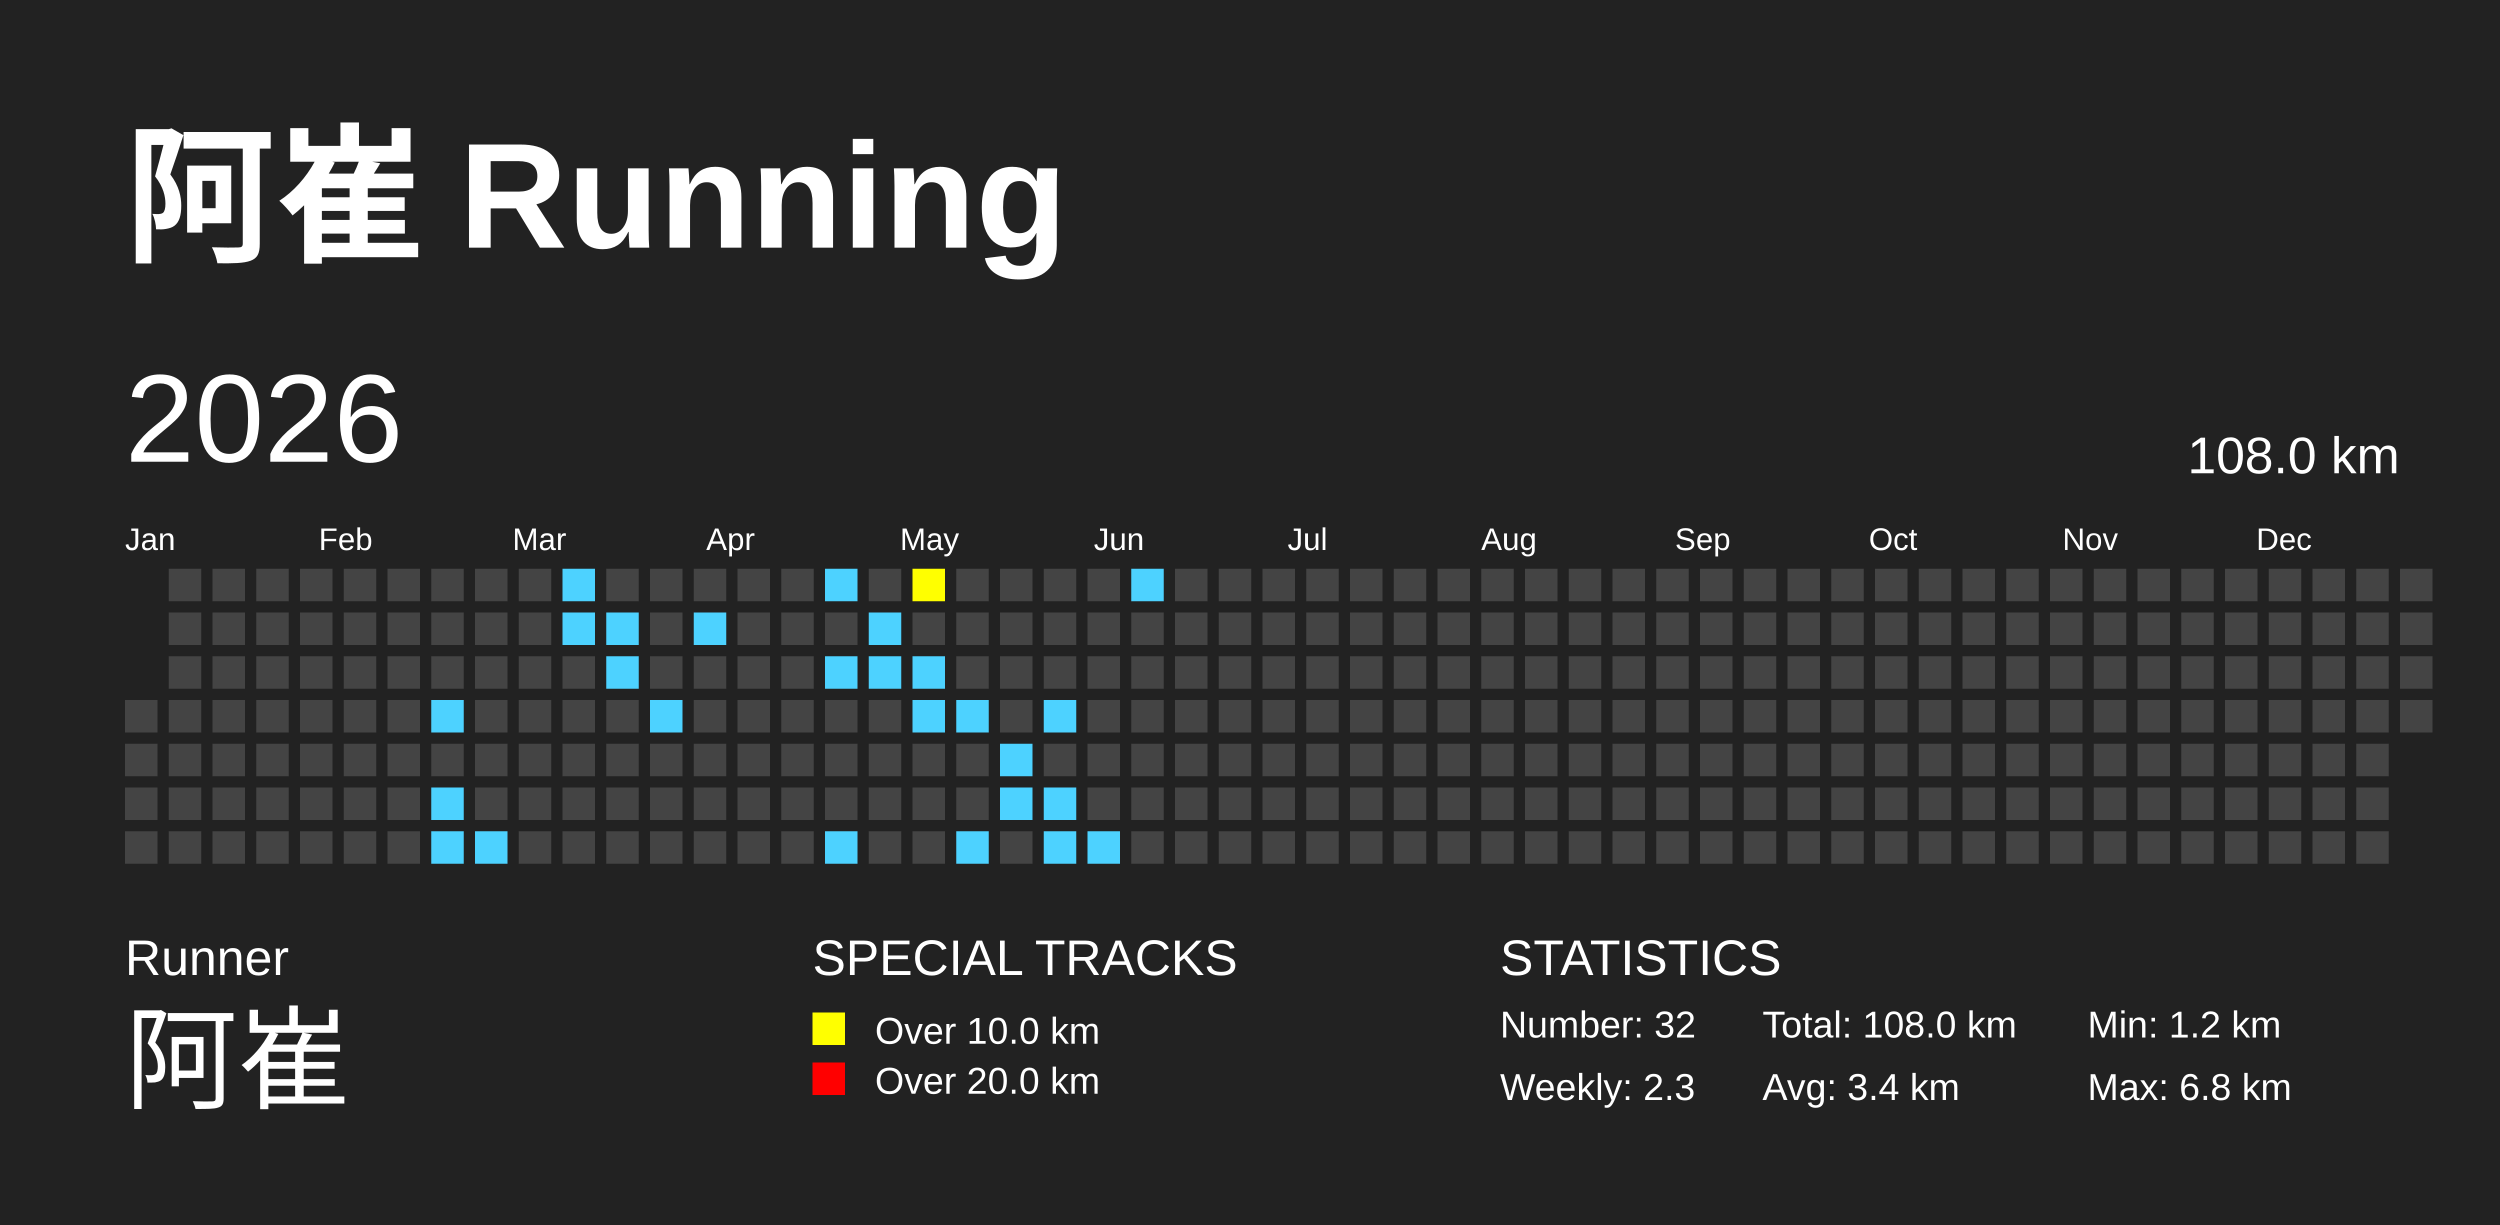
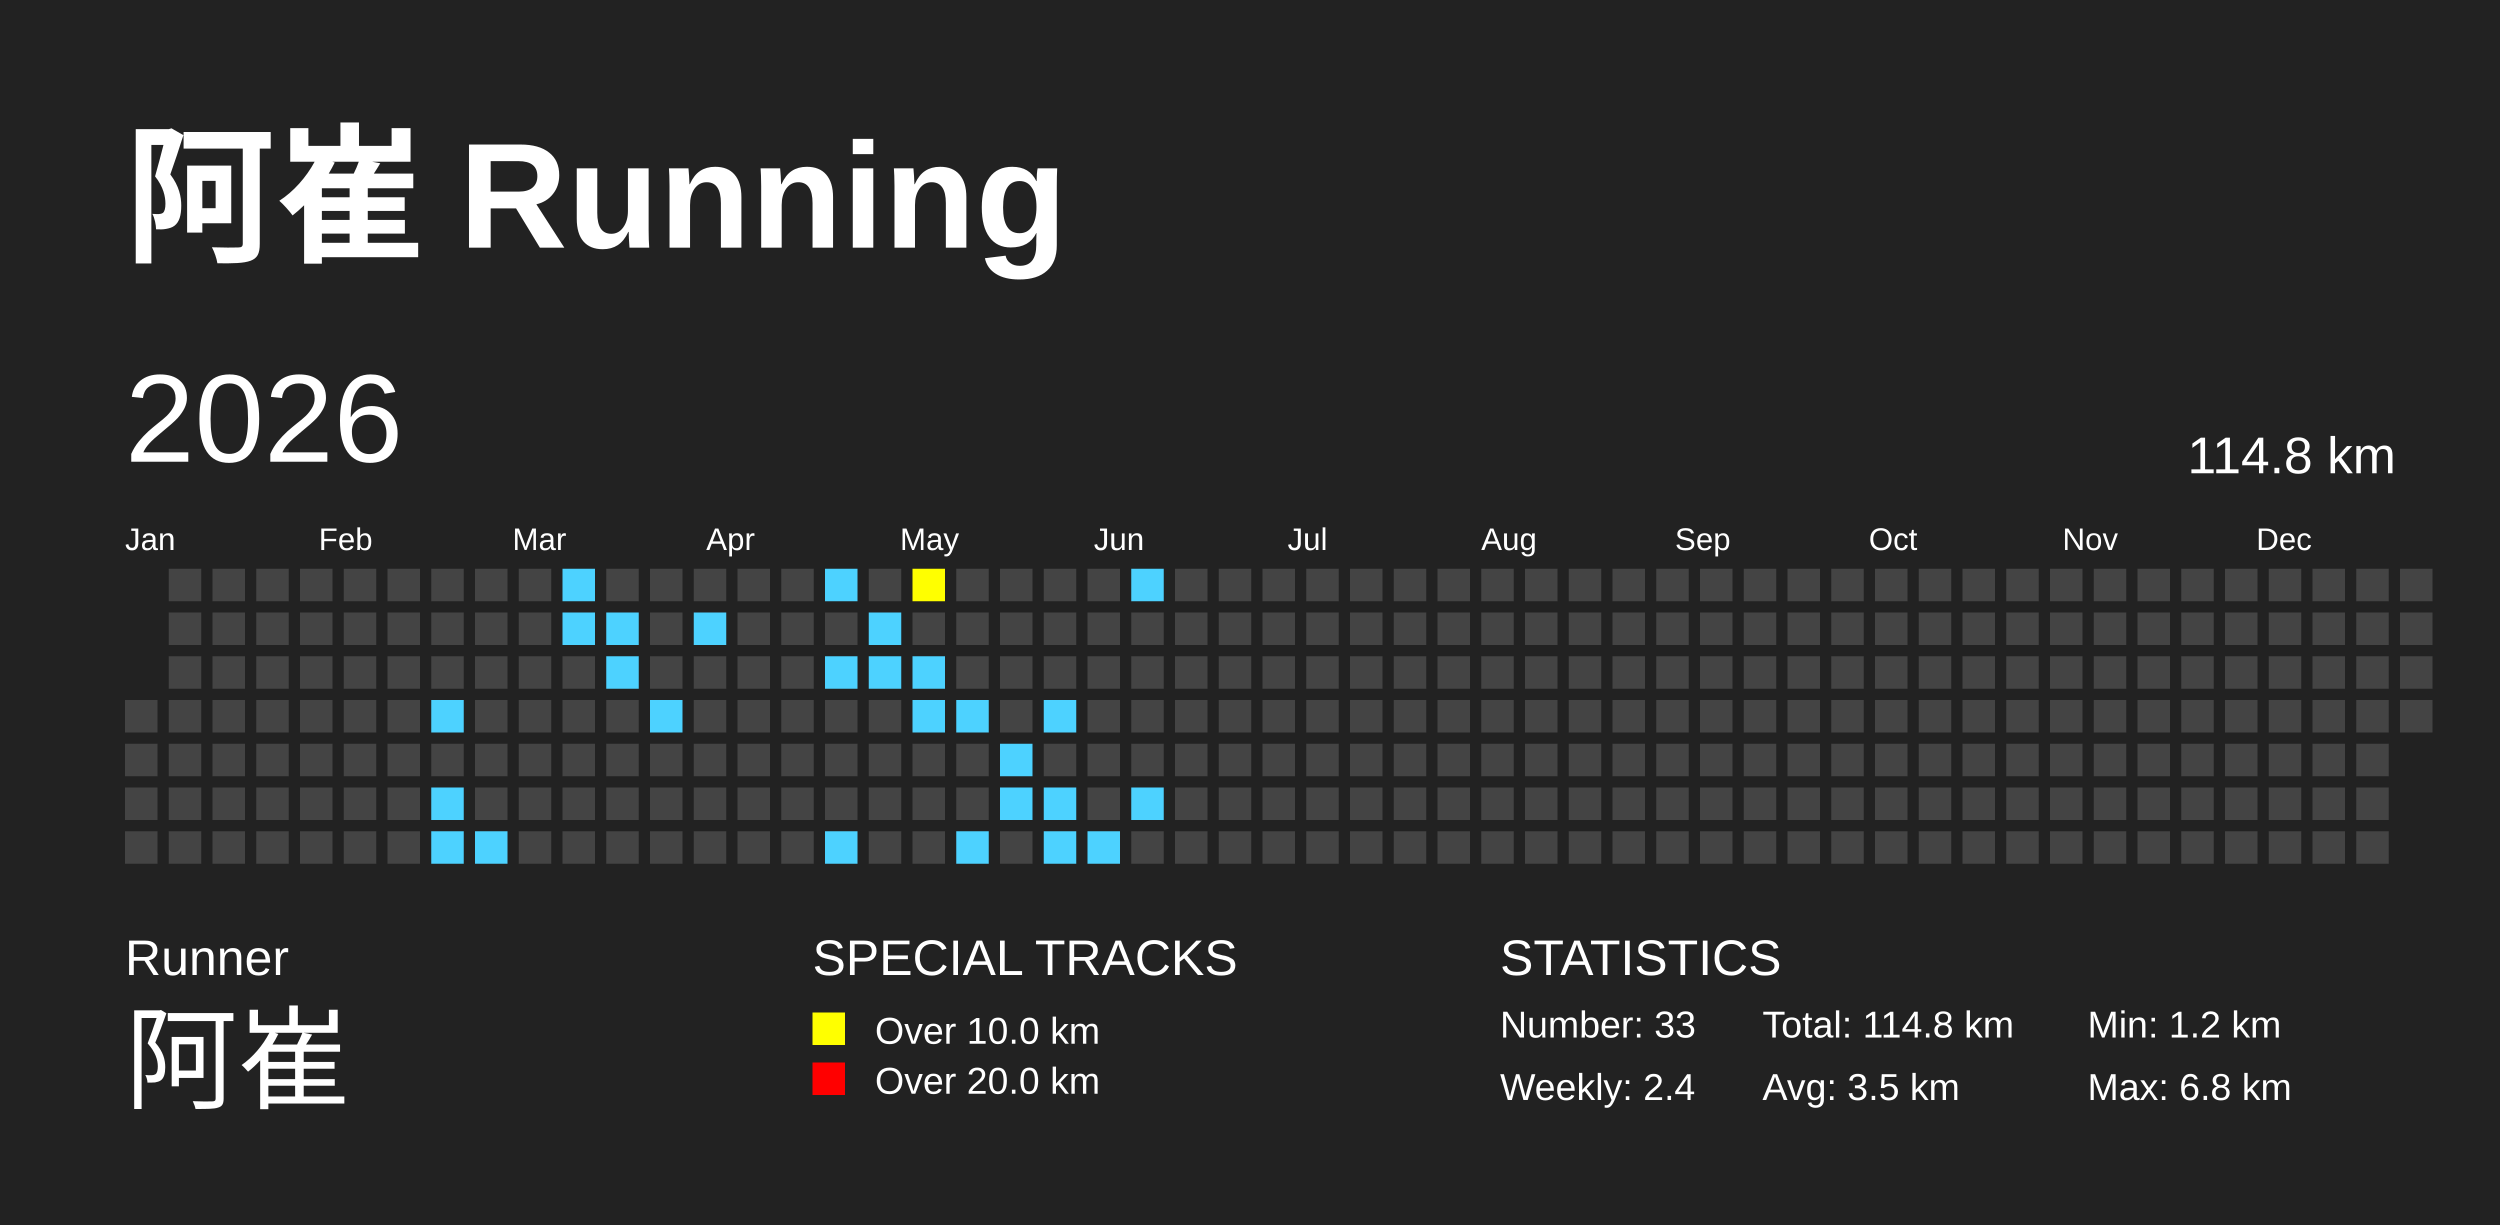
<svg xmlns="http://www.w3.org/2000/svg" baseProfile="full" height="98mm" version="1.1" viewBox="0,0,200,98" width="200mm">
  <defs>
    <pattern height="2" id="indoor-stripe" patternUnits="userSpaceOnUse" width="2">
      <line stroke="white" stroke-opacity="0.45" stroke-width="0.5" x1="0" x2="2" y1="2" y2="0" />
    </pattern>
  </defs>
  <rect fill="#222222" height="98" width="200" x="0" y="0" />
  <text fill="#FFFFFF" style="font-size:12px; font-family:Arial; font-weight:bold;" x="10" y="20">阿崔 Running</text>
  <text fill="#FFFFFF" style="font-size:4px; font-family:Arial" x="10" y="78">Runner</text>
  <text fill="#FFFFFF" style="font-size:9px; font-family:Arial" x="10" y="88">阿崔</text>
  <text fill="#FFFFFF" style="font-size:4px; font-family:Arial" x="65" y="78">SPECIAL TRACKS</text>
  <rect fill="yellow" height="2.6" width="2.6" x="65" y="81" />
  <text fill="#FFFFFF" style="font-size:3px; font-family:Arial" x="70" y="83.5">Over 10.0 km</text>
  <rect fill="red" height="2.6" width="2.6" x="65" y="85" />
  <text fill="#FFFFFF" style="font-size:3px; font-family:Arial" x="70" y="87.5">Over 20.0 km</text>
  <text fill="#FFFFFF" style="font-size:4px; font-family:Arial" x="120" y="78">STATISTICS</text>
-   <text fill="#FFFFFF" style="font-size:3px; font-family:Arial" x="120" y="83">Number: 32</text>
-   <text fill="#FFFFFF" style="font-size:3px; font-family:Arial" x="120" y="88">Weekly: 2.3</text>
-   <text fill="#FFFFFF" style="font-size:3px; font-family:Arial" x="141" y="83">Total: 108.0 km</text>
-   <text fill="#FFFFFF" style="font-size:3px; font-family:Arial" x="141" y="88">Avg: 3.4 km</text>
+   <text fill="#FFFFFF" style="font-size:3px; font-family:Arial" x="120" y="83">Number: 33</text>
+   <text fill="#FFFFFF" style="font-size:3px; font-family:Arial" x="120" y="88">Weekly: 2.4</text>
+   <text fill="#FFFFFF" style="font-size:3px; font-family:Arial" x="141" y="83">Total: 114.8 km</text>
+   <text fill="#FFFFFF" style="font-size:3px; font-family:Arial" x="141" y="88">Avg: 3.5 km</text>
  <text fill="#FFFFFF" style="font-size:3px; font-family:Arial" x="167" y="83">Min: 1.2 km</text>
  <text fill="#FFFFFF" style="font-size:3px; font-family:Arial" x="167" y="88">Max: 6.8 km</text>
  <text dominant-baseline="hanging" fill="#FFFFFF" style="font-size:10.0px; font-family:Arial;" x="10" y="30">2026</text>
-   <text dominant-baseline="hanging" fill="#FFFFFF" style="font-size:4.125px; font-family:Arial;" x="175" y="35">108.0 km</text>
+   <text dominant-baseline="hanging" fill="#FFFFFF" style="font-size:4.125px; font-family:Arial;" x="175" y="35">114.8 km</text>
  <text fill="#FFFFFF" style="font-size:2.5px; font-family:Arial" x="10.0" y="44">Jan</text>
  <text fill="#FFFFFF" style="font-size:2.5px; font-family:Arial" x="25.5" y="44">Feb</text>
  <text fill="#FFFFFF" style="font-size:2.5px; font-family:Arial" x="41.0" y="44">Mar</text>
  <text fill="#FFFFFF" style="font-size:2.5px; font-family:Arial" x="56.5" y="44">Apr</text>
  <text fill="#FFFFFF" style="font-size:2.5px; font-family:Arial" x="72.0" y="44">May</text>
  <text fill="#FFFFFF" style="font-size:2.5px; font-family:Arial" x="87.5" y="44">Jun</text>
  <text fill="#FFFFFF" style="font-size:2.5px; font-family:Arial" x="103.0" y="44">Jul</text>
  <text fill="#FFFFFF" style="font-size:2.5px; font-family:Arial" x="118.5" y="44">Aug</text>
  <text fill="#FFFFFF" style="font-size:2.5px; font-family:Arial" x="134.0" y="44">Sep</text>
  <text fill="#FFFFFF" style="font-size:2.5px; font-family:Arial" x="149.5" y="44">Oct</text>
  <text fill="#FFFFFF" style="font-size:2.5px; font-family:Arial" x="165.0" y="44">Nov</text>
  <text fill="#FFFFFF" style="font-size:2.5px; font-family:Arial" x="180.5" y="44">Dec</text>
  <rect fill="#444444" height="2.6" width="2.6" x="10.0" y="56.0" />
  <rect fill="#444444" height="2.6" width="2.6" x="10.0" y="59.5" />
  <rect fill="#444444" height="2.6" width="2.6" x="10.0" y="63.0" />
  <rect fill="#444444" height="2.6" width="2.6" x="10.0" y="66.5" />
  <rect fill="#444444" height="2.6" width="2.6" x="13.5" y="45.5" />
  <rect fill="#444444" height="2.6" width="2.6" x="13.5" y="49.0" />
  <rect fill="#444444" height="2.6" width="2.6" x="13.5" y="52.5" />
  <rect fill="#444444" height="2.6" width="2.6" x="13.5" y="56.0" />
  <rect fill="#444444" height="2.6" width="2.6" x="13.5" y="59.5" />
  <rect fill="#444444" height="2.6" width="2.6" x="13.5" y="63.0" />
  <rect fill="#444444" height="2.6" width="2.6" x="13.5" y="66.5" />
  <rect fill="#444444" height="2.6" width="2.6" x="17.0" y="45.5" />
  <rect fill="#444444" height="2.6" width="2.6" x="17.0" y="49.0" />
  <rect fill="#444444" height="2.6" width="2.6" x="17.0" y="52.5" />
  <rect fill="#444444" height="2.6" width="2.6" x="17.0" y="56.0" />
  <rect fill="#444444" height="2.6" width="2.6" x="17.0" y="59.5" />
  <rect fill="#444444" height="2.6" width="2.6" x="17.0" y="63.0" />
  <rect fill="#444444" height="2.6" width="2.6" x="17.0" y="66.5" />
  <rect fill="#444444" height="2.6" width="2.6" x="20.5" y="45.5" />
  <rect fill="#444444" height="2.6" width="2.6" x="20.5" y="49.0" />
  <rect fill="#444444" height="2.6" width="2.6" x="20.5" y="52.5" />
  <rect fill="#444444" height="2.6" width="2.6" x="20.5" y="56.0" />
  <rect fill="#444444" height="2.6" width="2.6" x="20.5" y="59.5" />
  <rect fill="#444444" height="2.6" width="2.6" x="20.5" y="63.0" />
  <rect fill="#444444" height="2.6" width="2.6" x="20.5" y="66.5" />
  <rect fill="#444444" height="2.6" width="2.6" x="24.0" y="45.5" />
  <rect fill="#444444" height="2.6" width="2.6" x="24.0" y="49.0" />
  <rect fill="#444444" height="2.6" width="2.6" x="24.0" y="52.5" />
  <rect fill="#444444" height="2.6" width="2.6" x="24.0" y="56.0" />
  <rect fill="#444444" height="2.6" width="2.6" x="24.0" y="59.5" />
  <rect fill="#444444" height="2.6" width="2.6" x="24.0" y="63.0" />
  <rect fill="#444444" height="2.6" width="2.6" x="24.0" y="66.5" />
  <rect fill="#444444" height="2.6" width="2.6" x="27.5" y="45.5" />
  <rect fill="#444444" height="2.6" width="2.6" x="27.5" y="49.0" />
  <rect fill="#444444" height="2.6" width="2.6" x="27.5" y="52.5" />
  <rect fill="#444444" height="2.6" width="2.6" x="27.5" y="56.0" />
  <rect fill="#444444" height="2.6" width="2.6" x="27.5" y="59.5" />
  <rect fill="#444444" height="2.6" width="2.6" x="27.5" y="63.0" />
  <rect fill="#444444" height="2.6" width="2.6" x="27.5" y="66.5" />
  <rect fill="#444444" height="2.6" width="2.6" x="31.0" y="45.5" />
  <rect fill="#444444" height="2.6" width="2.6" x="31.0" y="49.0" />
  <rect fill="#444444" height="2.6" width="2.6" x="31.0" y="52.5" />
  <rect fill="#444444" height="2.6" width="2.6" x="31.0" y="56.0" />
  <rect fill="#444444" height="2.6" width="2.6" x="31.0" y="59.5" />
  <rect fill="#444444" height="2.6" width="2.6" x="31.0" y="63.0" />
  <rect fill="#444444" height="2.6" width="2.6" x="31.0" y="66.5" />
  <rect fill="#444444" height="2.6" width="2.6" x="34.5" y="45.5" />
  <rect fill="#444444" height="2.6" width="2.6" x="34.5" y="49.0" />
  <rect fill="#444444" height="2.6" width="2.6" x="34.5" y="52.5" />
  <rect fill="#4DD2FF" height="2.6" width="2.6" x="34.5" y="56.0" />
  <rect fill="#444444" height="2.6" width="2.6" x="34.5" y="59.5" />
  <rect fill="#4DD2FF" height="2.6" width="2.6" x="34.5" y="63.0" />
  <rect fill="#4DD2FF" height="2.6" width="2.6" x="34.5" y="66.5" />
  <rect fill="#444444" height="2.6" width="2.6" x="38.0" y="45.5" />
  <rect fill="#444444" height="2.6" width="2.6" x="38.0" y="49.0" />
  <rect fill="#444444" height="2.6" width="2.6" x="38.0" y="52.5" />
  <rect fill="#444444" height="2.6" width="2.6" x="38.0" y="56.0" />
  <rect fill="#444444" height="2.6" width="2.6" x="38.0" y="59.5" />
  <rect fill="#444444" height="2.6" width="2.6" x="38.0" y="63.0" />
  <rect fill="#4DD2FF" height="2.6" width="2.6" x="38.0" y="66.5" />
  <rect fill="#444444" height="2.6" width="2.6" x="41.5" y="45.5" />
  <rect fill="#444444" height="2.6" width="2.6" x="41.5" y="49.0" />
  <rect fill="#444444" height="2.6" width="2.6" x="41.5" y="52.5" />
  <rect fill="#444444" height="2.6" width="2.6" x="41.5" y="56.0" />
  <rect fill="#444444" height="2.6" width="2.6" x="41.5" y="59.5" />
  <rect fill="#444444" height="2.6" width="2.6" x="41.5" y="63.0" />
  <rect fill="#444444" height="2.6" width="2.6" x="41.5" y="66.5" />
  <rect fill="#4DD2FF" height="2.6" width="2.6" x="45.0" y="45.5" />
  <rect fill="#4DD2FF" height="2.6" width="2.6" x="45.0" y="49.0" />
  <rect fill="#444444" height="2.6" width="2.6" x="45.0" y="52.5" />
  <rect fill="#444444" height="2.6" width="2.6" x="45.0" y="56.0" />
  <rect fill="#444444" height="2.6" width="2.6" x="45.0" y="59.5" />
  <rect fill="#444444" height="2.6" width="2.6" x="45.0" y="63.0" />
  <rect fill="#444444" height="2.6" width="2.6" x="45.0" y="66.5" />
  <rect fill="#444444" height="2.6" width="2.6" x="48.5" y="45.5" />
  <rect fill="#4DD2FF" height="2.6" width="2.6" x="48.5" y="49.0" />
  <rect fill="#4DD2FF" height="2.6" width="2.6" x="48.5" y="52.5" />
  <rect fill="#444444" height="2.6" width="2.6" x="48.5" y="56.0" />
  <rect fill="#444444" height="2.6" width="2.6" x="48.5" y="59.5" />
  <rect fill="#444444" height="2.6" width="2.6" x="48.5" y="63.0" />
  <rect fill="#444444" height="2.6" width="2.6" x="48.5" y="66.5" />
  <rect fill="#444444" height="2.6" width="2.6" x="52.0" y="45.5" />
  <rect fill="#444444" height="2.6" width="2.6" x="52.0" y="49.0" />
  <rect fill="#444444" height="2.6" width="2.6" x="52.0" y="52.5" />
  <rect fill="#4DD2FF" height="2.6" width="2.6" x="52.0" y="56.0" />
  <rect fill="#444444" height="2.6" width="2.6" x="52.0" y="59.5" />
  <rect fill="#444444" height="2.6" width="2.6" x="52.0" y="63.0" />
  <rect fill="#444444" height="2.6" width="2.6" x="52.0" y="66.5" />
  <rect fill="#444444" height="2.6" width="2.6" x="55.5" y="45.5" />
  <rect fill="#4DD2FF" height="2.6" width="2.6" x="55.5" y="49.0" />
  <rect fill="#444444" height="2.6" width="2.6" x="55.5" y="52.5" />
  <rect fill="#444444" height="2.6" width="2.6" x="55.5" y="56.0" />
  <rect fill="#444444" height="2.6" width="2.6" x="55.5" y="59.5" />
  <rect fill="#444444" height="2.6" width="2.6" x="55.5" y="63.0" />
  <rect fill="#444444" height="2.6" width="2.6" x="55.5" y="66.5" />
  <rect fill="#444444" height="2.6" width="2.6" x="59.0" y="45.5" />
  <rect fill="#444444" height="2.6" width="2.6" x="59.0" y="49.0" />
  <rect fill="#444444" height="2.6" width="2.6" x="59.0" y="52.5" />
  <rect fill="#444444" height="2.6" width="2.6" x="59.0" y="56.0" />
  <rect fill="#444444" height="2.6" width="2.6" x="59.0" y="59.5" />
  <rect fill="#444444" height="2.6" width="2.6" x="59.0" y="63.0" />
  <rect fill="#444444" height="2.6" width="2.6" x="59.0" y="66.5" />
  <rect fill="#444444" height="2.6" width="2.6" x="62.5" y="45.5" />
  <rect fill="#444444" height="2.6" width="2.6" x="62.5" y="49.0" />
  <rect fill="#444444" height="2.6" width="2.6" x="62.5" y="52.5" />
  <rect fill="#444444" height="2.6" width="2.6" x="62.5" y="56.0" />
  <rect fill="#444444" height="2.6" width="2.6" x="62.5" y="59.5" />
  <rect fill="#444444" height="2.6" width="2.6" x="62.5" y="63.0" />
  <rect fill="#444444" height="2.6" width="2.6" x="62.5" y="66.5" />
  <rect fill="#4DD2FF" height="2.6" width="2.6" x="66.0" y="45.5" />
  <rect fill="#444444" height="2.6" width="2.6" x="66.0" y="49.0" />
  <rect fill="#4DD2FF" height="2.6" width="2.6" x="66.0" y="52.5" />
  <rect fill="#444444" height="2.6" width="2.6" x="66.0" y="56.0" />
  <rect fill="#444444" height="2.6" width="2.6" x="66.0" y="59.5" />
  <rect fill="#444444" height="2.6" width="2.6" x="66.0" y="63.0" />
  <rect fill="#4DD2FF" height="2.6" width="2.6" x="66.0" y="66.5" />
  <rect fill="#444444" height="2.6" width="2.6" x="69.5" y="45.5" />
  <rect fill="#4DD2FF" height="2.6" width="2.6" x="69.5" y="49.0" />
  <rect fill="#4DD2FF" height="2.6" width="2.6" x="69.5" y="52.5" />
  <rect fill="#444444" height="2.6" width="2.6" x="69.5" y="56.0" />
  <rect fill="#444444" height="2.6" width="2.6" x="69.5" y="59.5" />
  <rect fill="#444444" height="2.6" width="2.6" x="69.5" y="63.0" />
  <rect fill="#444444" height="2.6" width="2.6" x="69.5" y="66.5" />
  <rect fill="yellow" height="2.6" width="2.6" x="73.0" y="45.5" />
  <rect fill="#444444" height="2.6" width="2.6" x="73.0" y="49.0" />
  <rect fill="#4DD2FF" height="2.6" width="2.6" x="73.0" y="52.5" />
  <rect fill="#4DD2FF" height="2.6" width="2.6" x="73.0" y="56.0" />
  <rect fill="#444444" height="2.6" width="2.6" x="73.0" y="59.5" />
  <rect fill="#444444" height="2.6" width="2.6" x="73.0" y="63.0" />
  <rect fill="#444444" height="2.6" width="2.6" x="73.0" y="66.5" />
  <rect fill="#444444" height="2.6" width="2.6" x="76.5" y="45.5" />
  <rect fill="#444444" height="2.6" width="2.6" x="76.5" y="49.0" />
  <rect fill="#444444" height="2.6" width="2.6" x="76.5" y="52.5" />
  <rect fill="#4DD2FF" height="2.6" width="2.6" x="76.5" y="56.0" />
  <rect fill="#444444" height="2.6" width="2.6" x="76.5" y="59.5" />
  <rect fill="#444444" height="2.6" width="2.6" x="76.5" y="63.0" />
  <rect fill="#4DD2FF" height="2.6" width="2.6" x="76.5" y="66.5" />
  <rect fill="#444444" height="2.6" width="2.6" x="80.0" y="45.5" />
  <rect fill="#444444" height="2.6" width="2.6" x="80.0" y="49.0" />
  <rect fill="#444444" height="2.6" width="2.6" x="80.0" y="52.5" />
  <rect fill="#444444" height="2.6" width="2.6" x="80.0" y="56.0" />
  <rect fill="#4DD2FF" height="2.6" width="2.6" x="80.0" y="59.5" />
  <rect fill="#4DD2FF" height="2.6" width="2.6" x="80.0" y="63.0" />
  <rect fill="#444444" height="2.6" width="2.6" x="80.0" y="66.5" />
  <rect fill="#444444" height="2.6" width="2.6" x="83.5" y="45.5" />
  <rect fill="#444444" height="2.6" width="2.6" x="83.5" y="49.0" />
  <rect fill="#444444" height="2.6" width="2.6" x="83.5" y="52.5" />
  <rect fill="#4DD2FF" height="2.6" width="2.6" x="83.5" y="56.0" />
  <rect fill="#444444" height="2.6" width="2.6" x="83.5" y="59.5" />
  <rect fill="#4DD2FF" height="2.6" width="2.6" x="83.5" y="63.0" />
  <rect fill="#4DD2FF" height="2.6" width="2.6" x="83.5" y="66.5" />
  <rect fill="#444444" height="2.6" width="2.6" x="87.0" y="45.5" />
  <rect fill="#444444" height="2.6" width="2.6" x="87.0" y="49.0" />
  <rect fill="#444444" height="2.6" width="2.6" x="87.0" y="52.5" />
  <rect fill="#444444" height="2.6" width="2.6" x="87.0" y="56.0" />
  <rect fill="#444444" height="2.6" width="2.6" x="87.0" y="59.5" />
  <rect fill="#444444" height="2.6" width="2.6" x="87.0" y="63.0" />
  <rect fill="#4DD2FF" height="2.6" width="2.6" x="87.0" y="66.5" />
  <rect fill="#4DD2FF" height="2.6" width="2.6" x="90.5" y="45.5" />
  <rect fill="#444444" height="2.6" width="2.6" x="90.5" y="49.0" />
  <rect fill="#444444" height="2.6" width="2.6" x="90.5" y="52.5" />
  <rect fill="#444444" height="2.6" width="2.6" x="90.5" y="56.0" />
  <rect fill="#444444" height="2.6" width="2.6" x="90.5" y="59.5" />
-   <rect fill="#444444" height="2.6" width="2.6" x="90.5" y="63.0" />
+   <rect fill="#4DD2FF" height="2.6" width="2.6" x="90.5" y="63.0" />
  <rect fill="#444444" height="2.6" width="2.6" x="90.5" y="66.5" />
  <rect fill="#444444" height="2.6" width="2.6" x="94.0" y="45.5" />
  <rect fill="#444444" height="2.6" width="2.6" x="94.0" y="49.0" />
  <rect fill="#444444" height="2.6" width="2.6" x="94.0" y="52.5" />
  <rect fill="#444444" height="2.6" width="2.6" x="94.0" y="56.0" />
  <rect fill="#444444" height="2.6" width="2.6" x="94.0" y="59.5" />
  <rect fill="#444444" height="2.6" width="2.6" x="94.0" y="63.0" />
  <rect fill="#444444" height="2.6" width="2.6" x="94.0" y="66.5" />
  <rect fill="#444444" height="2.6" width="2.6" x="97.5" y="45.5" />
  <rect fill="#444444" height="2.6" width="2.6" x="97.5" y="49.0" />
  <rect fill="#444444" height="2.6" width="2.6" x="97.5" y="52.5" />
  <rect fill="#444444" height="2.6" width="2.6" x="97.5" y="56.0" />
  <rect fill="#444444" height="2.6" width="2.6" x="97.5" y="59.5" />
  <rect fill="#444444" height="2.6" width="2.6" x="97.5" y="63.0" />
  <rect fill="#444444" height="2.6" width="2.6" x="97.5" y="66.5" />
  <rect fill="#444444" height="2.6" width="2.6" x="101.0" y="45.5" />
  <rect fill="#444444" height="2.6" width="2.6" x="101.0" y="49.0" />
  <rect fill="#444444" height="2.6" width="2.6" x="101.0" y="52.5" />
  <rect fill="#444444" height="2.6" width="2.6" x="101.0" y="56.0" />
  <rect fill="#444444" height="2.6" width="2.6" x="101.0" y="59.5" />
  <rect fill="#444444" height="2.6" width="2.6" x="101.0" y="63.0" />
  <rect fill="#444444" height="2.6" width="2.6" x="101.0" y="66.5" />
  <rect fill="#444444" height="2.6" width="2.6" x="104.5" y="45.5" />
  <rect fill="#444444" height="2.6" width="2.6" x="104.5" y="49.0" />
  <rect fill="#444444" height="2.6" width="2.6" x="104.5" y="52.5" />
  <rect fill="#444444" height="2.6" width="2.6" x="104.5" y="56.0" />
  <rect fill="#444444" height="2.6" width="2.6" x="104.5" y="59.5" />
  <rect fill="#444444" height="2.6" width="2.6" x="104.5" y="63.0" />
  <rect fill="#444444" height="2.6" width="2.6" x="104.5" y="66.5" />
  <rect fill="#444444" height="2.6" width="2.6" x="108.0" y="45.5" />
  <rect fill="#444444" height="2.6" width="2.6" x="108.0" y="49.0" />
  <rect fill="#444444" height="2.6" width="2.6" x="108.0" y="52.5" />
  <rect fill="#444444" height="2.6" width="2.6" x="108.0" y="56.0" />
  <rect fill="#444444" height="2.6" width="2.6" x="108.0" y="59.5" />
  <rect fill="#444444" height="2.6" width="2.6" x="108.0" y="63.0" />
  <rect fill="#444444" height="2.6" width="2.6" x="108.0" y="66.5" />
  <rect fill="#444444" height="2.6" width="2.6" x="111.5" y="45.5" />
  <rect fill="#444444" height="2.6" width="2.6" x="111.5" y="49.0" />
  <rect fill="#444444" height="2.6" width="2.6" x="111.5" y="52.5" />
  <rect fill="#444444" height="2.6" width="2.6" x="111.5" y="56.0" />
  <rect fill="#444444" height="2.6" width="2.6" x="111.5" y="59.5" />
  <rect fill="#444444" height="2.6" width="2.6" x="111.5" y="63.0" />
  <rect fill="#444444" height="2.6" width="2.6" x="111.5" y="66.5" />
  <rect fill="#444444" height="2.6" width="2.6" x="115.0" y="45.5" />
  <rect fill="#444444" height="2.6" width="2.6" x="115.0" y="49.0" />
  <rect fill="#444444" height="2.6" width="2.6" x="115.0" y="52.5" />
  <rect fill="#444444" height="2.6" width="2.6" x="115.0" y="56.0" />
  <rect fill="#444444" height="2.6" width="2.6" x="115.0" y="59.5" />
  <rect fill="#444444" height="2.6" width="2.6" x="115.0" y="63.0" />
  <rect fill="#444444" height="2.6" width="2.6" x="115.0" y="66.5" />
  <rect fill="#444444" height="2.6" width="2.6" x="118.5" y="45.5" />
  <rect fill="#444444" height="2.6" width="2.6" x="118.5" y="49.0" />
  <rect fill="#444444" height="2.6" width="2.6" x="118.5" y="52.5" />
  <rect fill="#444444" height="2.6" width="2.6" x="118.5" y="56.0" />
  <rect fill="#444444" height="2.6" width="2.6" x="118.5" y="59.5" />
  <rect fill="#444444" height="2.6" width="2.6" x="118.5" y="63.0" />
  <rect fill="#444444" height="2.6" width="2.6" x="118.5" y="66.5" />
  <rect fill="#444444" height="2.6" width="2.6" x="122.0" y="45.5" />
  <rect fill="#444444" height="2.6" width="2.6" x="122.0" y="49.0" />
  <rect fill="#444444" height="2.6" width="2.6" x="122.0" y="52.5" />
  <rect fill="#444444" height="2.6" width="2.6" x="122.0" y="56.0" />
  <rect fill="#444444" height="2.6" width="2.6" x="122.0" y="59.5" />
  <rect fill="#444444" height="2.6" width="2.6" x="122.0" y="63.0" />
  <rect fill="#444444" height="2.6" width="2.6" x="122.0" y="66.5" />
  <rect fill="#444444" height="2.6" width="2.6" x="125.5" y="45.5" />
  <rect fill="#444444" height="2.6" width="2.6" x="125.5" y="49.0" />
  <rect fill="#444444" height="2.6" width="2.6" x="125.5" y="52.5" />
  <rect fill="#444444" height="2.6" width="2.6" x="125.5" y="56.0" />
  <rect fill="#444444" height="2.6" width="2.6" x="125.5" y="59.5" />
  <rect fill="#444444" height="2.6" width="2.6" x="125.5" y="63.0" />
  <rect fill="#444444" height="2.6" width="2.6" x="125.5" y="66.5" />
  <rect fill="#444444" height="2.6" width="2.6" x="129.0" y="45.5" />
  <rect fill="#444444" height="2.6" width="2.6" x="129.0" y="49.0" />
  <rect fill="#444444" height="2.6" width="2.6" x="129.0" y="52.5" />
  <rect fill="#444444" height="2.6" width="2.6" x="129.0" y="56.0" />
  <rect fill="#444444" height="2.6" width="2.6" x="129.0" y="59.5" />
  <rect fill="#444444" height="2.6" width="2.6" x="129.0" y="63.0" />
  <rect fill="#444444" height="2.6" width="2.6" x="129.0" y="66.5" />
  <rect fill="#444444" height="2.6" width="2.6" x="132.5" y="45.5" />
  <rect fill="#444444" height="2.6" width="2.6" x="132.5" y="49.0" />
  <rect fill="#444444" height="2.6" width="2.6" x="132.5" y="52.5" />
  <rect fill="#444444" height="2.6" width="2.6" x="132.5" y="56.0" />
  <rect fill="#444444" height="2.6" width="2.6" x="132.5" y="59.5" />
  <rect fill="#444444" height="2.6" width="2.6" x="132.5" y="63.0" />
  <rect fill="#444444" height="2.6" width="2.6" x="132.5" y="66.5" />
  <rect fill="#444444" height="2.6" width="2.6" x="136.0" y="45.5" />
  <rect fill="#444444" height="2.6" width="2.6" x="136.0" y="49.0" />
  <rect fill="#444444" height="2.6" width="2.6" x="136.0" y="52.5" />
  <rect fill="#444444" height="2.6" width="2.6" x="136.0" y="56.0" />
  <rect fill="#444444" height="2.6" width="2.6" x="136.0" y="59.5" />
  <rect fill="#444444" height="2.6" width="2.6" x="136.0" y="63.0" />
  <rect fill="#444444" height="2.6" width="2.6" x="136.0" y="66.5" />
  <rect fill="#444444" height="2.6" width="2.6" x="139.5" y="45.5" />
  <rect fill="#444444" height="2.6" width="2.6" x="139.5" y="49.0" />
  <rect fill="#444444" height="2.6" width="2.6" x="139.5" y="52.5" />
  <rect fill="#444444" height="2.6" width="2.6" x="139.5" y="56.0" />
  <rect fill="#444444" height="2.6" width="2.6" x="139.5" y="59.5" />
  <rect fill="#444444" height="2.6" width="2.6" x="139.5" y="63.0" />
  <rect fill="#444444" height="2.6" width="2.6" x="139.5" y="66.5" />
  <rect fill="#444444" height="2.6" width="2.6" x="143.0" y="45.5" />
  <rect fill="#444444" height="2.6" width="2.6" x="143.0" y="49.0" />
  <rect fill="#444444" height="2.6" width="2.6" x="143.0" y="52.5" />
  <rect fill="#444444" height="2.6" width="2.6" x="143.0" y="56.0" />
  <rect fill="#444444" height="2.6" width="2.6" x="143.0" y="59.5" />
  <rect fill="#444444" height="2.6" width="2.6" x="143.0" y="63.0" />
  <rect fill="#444444" height="2.6" width="2.6" x="143.0" y="66.5" />
  <rect fill="#444444" height="2.6" width="2.6" x="146.5" y="45.5" />
  <rect fill="#444444" height="2.6" width="2.6" x="146.5" y="49.0" />
  <rect fill="#444444" height="2.6" width="2.6" x="146.5" y="52.5" />
  <rect fill="#444444" height="2.6" width="2.6" x="146.5" y="56.0" />
  <rect fill="#444444" height="2.6" width="2.6" x="146.5" y="59.5" />
  <rect fill="#444444" height="2.6" width="2.6" x="146.5" y="63.0" />
  <rect fill="#444444" height="2.6" width="2.6" x="146.5" y="66.5" />
  <rect fill="#444444" height="2.6" width="2.6" x="150.0" y="45.5" />
  <rect fill="#444444" height="2.6" width="2.6" x="150.0" y="49.0" />
  <rect fill="#444444" height="2.6" width="2.6" x="150.0" y="52.5" />
  <rect fill="#444444" height="2.6" width="2.6" x="150.0" y="56.0" />
  <rect fill="#444444" height="2.6" width="2.6" x="150.0" y="59.5" />
  <rect fill="#444444" height="2.6" width="2.6" x="150.0" y="63.0" />
  <rect fill="#444444" height="2.6" width="2.6" x="150.0" y="66.5" />
  <rect fill="#444444" height="2.6" width="2.6" x="153.5" y="45.5" />
  <rect fill="#444444" height="2.6" width="2.6" x="153.5" y="49.0" />
  <rect fill="#444444" height="2.6" width="2.6" x="153.5" y="52.5" />
  <rect fill="#444444" height="2.6" width="2.6" x="153.5" y="56.0" />
  <rect fill="#444444" height="2.6" width="2.6" x="153.5" y="59.5" />
  <rect fill="#444444" height="2.6" width="2.6" x="153.5" y="63.0" />
  <rect fill="#444444" height="2.6" width="2.6" x="153.5" y="66.5" />
  <rect fill="#444444" height="2.6" width="2.6" x="157.0" y="45.5" />
  <rect fill="#444444" height="2.6" width="2.6" x="157.0" y="49.0" />
  <rect fill="#444444" height="2.6" width="2.6" x="157.0" y="52.5" />
  <rect fill="#444444" height="2.6" width="2.6" x="157.0" y="56.0" />
  <rect fill="#444444" height="2.6" width="2.6" x="157.0" y="59.5" />
  <rect fill="#444444" height="2.6" width="2.6" x="157.0" y="63.0" />
  <rect fill="#444444" height="2.6" width="2.6" x="157.0" y="66.5" />
  <rect fill="#444444" height="2.6" width="2.6" x="160.5" y="45.5" />
  <rect fill="#444444" height="2.6" width="2.6" x="160.5" y="49.0" />
  <rect fill="#444444" height="2.6" width="2.6" x="160.5" y="52.5" />
  <rect fill="#444444" height="2.6" width="2.6" x="160.5" y="56.0" />
  <rect fill="#444444" height="2.6" width="2.6" x="160.5" y="59.5" />
  <rect fill="#444444" height="2.6" width="2.6" x="160.5" y="63.0" />
  <rect fill="#444444" height="2.6" width="2.6" x="160.5" y="66.5" />
  <rect fill="#444444" height="2.6" width="2.6" x="164.0" y="45.5" />
  <rect fill="#444444" height="2.6" width="2.6" x="164.0" y="49.0" />
  <rect fill="#444444" height="2.6" width="2.6" x="164.0" y="52.5" />
  <rect fill="#444444" height="2.6" width="2.6" x="164.0" y="56.0" />
  <rect fill="#444444" height="2.6" width="2.6" x="164.0" y="59.5" />
  <rect fill="#444444" height="2.6" width="2.6" x="164.0" y="63.0" />
  <rect fill="#444444" height="2.6" width="2.6" x="164.0" y="66.5" />
  <rect fill="#444444" height="2.6" width="2.6" x="167.5" y="45.5" />
  <rect fill="#444444" height="2.6" width="2.6" x="167.5" y="49.0" />
  <rect fill="#444444" height="2.6" width="2.6" x="167.5" y="52.5" />
  <rect fill="#444444" height="2.6" width="2.6" x="167.5" y="56.0" />
  <rect fill="#444444" height="2.6" width="2.6" x="167.5" y="59.5" />
  <rect fill="#444444" height="2.6" width="2.6" x="167.5" y="63.0" />
  <rect fill="#444444" height="2.6" width="2.6" x="167.5" y="66.5" />
  <rect fill="#444444" height="2.6" width="2.6" x="171.0" y="45.5" />
  <rect fill="#444444" height="2.6" width="2.6" x="171.0" y="49.0" />
  <rect fill="#444444" height="2.6" width="2.6" x="171.0" y="52.5" />
  <rect fill="#444444" height="2.6" width="2.6" x="171.0" y="56.0" />
  <rect fill="#444444" height="2.6" width="2.6" x="171.0" y="59.5" />
  <rect fill="#444444" height="2.6" width="2.6" x="171.0" y="63.0" />
  <rect fill="#444444" height="2.6" width="2.6" x="171.0" y="66.5" />
  <rect fill="#444444" height="2.6" width="2.6" x="174.5" y="45.5" />
  <rect fill="#444444" height="2.6" width="2.6" x="174.5" y="49.0" />
  <rect fill="#444444" height="2.6" width="2.6" x="174.5" y="52.5" />
  <rect fill="#444444" height="2.6" width="2.6" x="174.5" y="56.0" />
  <rect fill="#444444" height="2.6" width="2.6" x="174.5" y="59.5" />
  <rect fill="#444444" height="2.6" width="2.6" x="174.5" y="63.0" />
  <rect fill="#444444" height="2.6" width="2.6" x="174.5" y="66.5" />
  <rect fill="#444444" height="2.6" width="2.6" x="178.0" y="45.5" />
  <rect fill="#444444" height="2.6" width="2.6" x="178.0" y="49.0" />
  <rect fill="#444444" height="2.6" width="2.6" x="178.0" y="52.5" />
  <rect fill="#444444" height="2.6" width="2.6" x="178.0" y="56.0" />
  <rect fill="#444444" height="2.6" width="2.6" x="178.0" y="59.5" />
  <rect fill="#444444" height="2.6" width="2.6" x="178.0" y="63.0" />
  <rect fill="#444444" height="2.6" width="2.6" x="178.0" y="66.5" />
  <rect fill="#444444" height="2.6" width="2.6" x="181.5" y="45.5" />
  <rect fill="#444444" height="2.6" width="2.6" x="181.5" y="49.0" />
  <rect fill="#444444" height="2.6" width="2.6" x="181.5" y="52.5" />
  <rect fill="#444444" height="2.6" width="2.6" x="181.5" y="56.0" />
  <rect fill="#444444" height="2.6" width="2.6" x="181.5" y="59.5" />
  <rect fill="#444444" height="2.6" width="2.6" x="181.5" y="63.0" />
  <rect fill="#444444" height="2.6" width="2.6" x="181.5" y="66.5" />
  <rect fill="#444444" height="2.6" width="2.6" x="185.0" y="45.5" />
  <rect fill="#444444" height="2.6" width="2.6" x="185.0" y="49.0" />
  <rect fill="#444444" height="2.6" width="2.6" x="185.0" y="52.5" />
  <rect fill="#444444" height="2.6" width="2.6" x="185.0" y="56.0" />
  <rect fill="#444444" height="2.6" width="2.6" x="185.0" y="59.5" />
  <rect fill="#444444" height="2.6" width="2.6" x="185.0" y="63.0" />
  <rect fill="#444444" height="2.6" width="2.6" x="185.0" y="66.5" />
  <rect fill="#444444" height="2.6" width="2.6" x="188.5" y="45.5" />
  <rect fill="#444444" height="2.6" width="2.6" x="188.5" y="49.0" />
  <rect fill="#444444" height="2.6" width="2.6" x="188.5" y="52.5" />
  <rect fill="#444444" height="2.6" width="2.6" x="188.5" y="56.0" />
  <rect fill="#444444" height="2.6" width="2.6" x="188.5" y="59.5" />
  <rect fill="#444444" height="2.6" width="2.6" x="188.5" y="63.0" />
  <rect fill="#444444" height="2.6" width="2.6" x="188.5" y="66.5" />
  <rect fill="#444444" height="2.6" width="2.6" x="192.0" y="45.5" />
  <rect fill="#444444" height="2.6" width="2.6" x="192.0" y="49.0" />
  <rect fill="#444444" height="2.6" width="2.6" x="192.0" y="52.5" />
  <rect fill="#444444" height="2.6" width="2.6" x="192.0" y="56.0" />
</svg>
